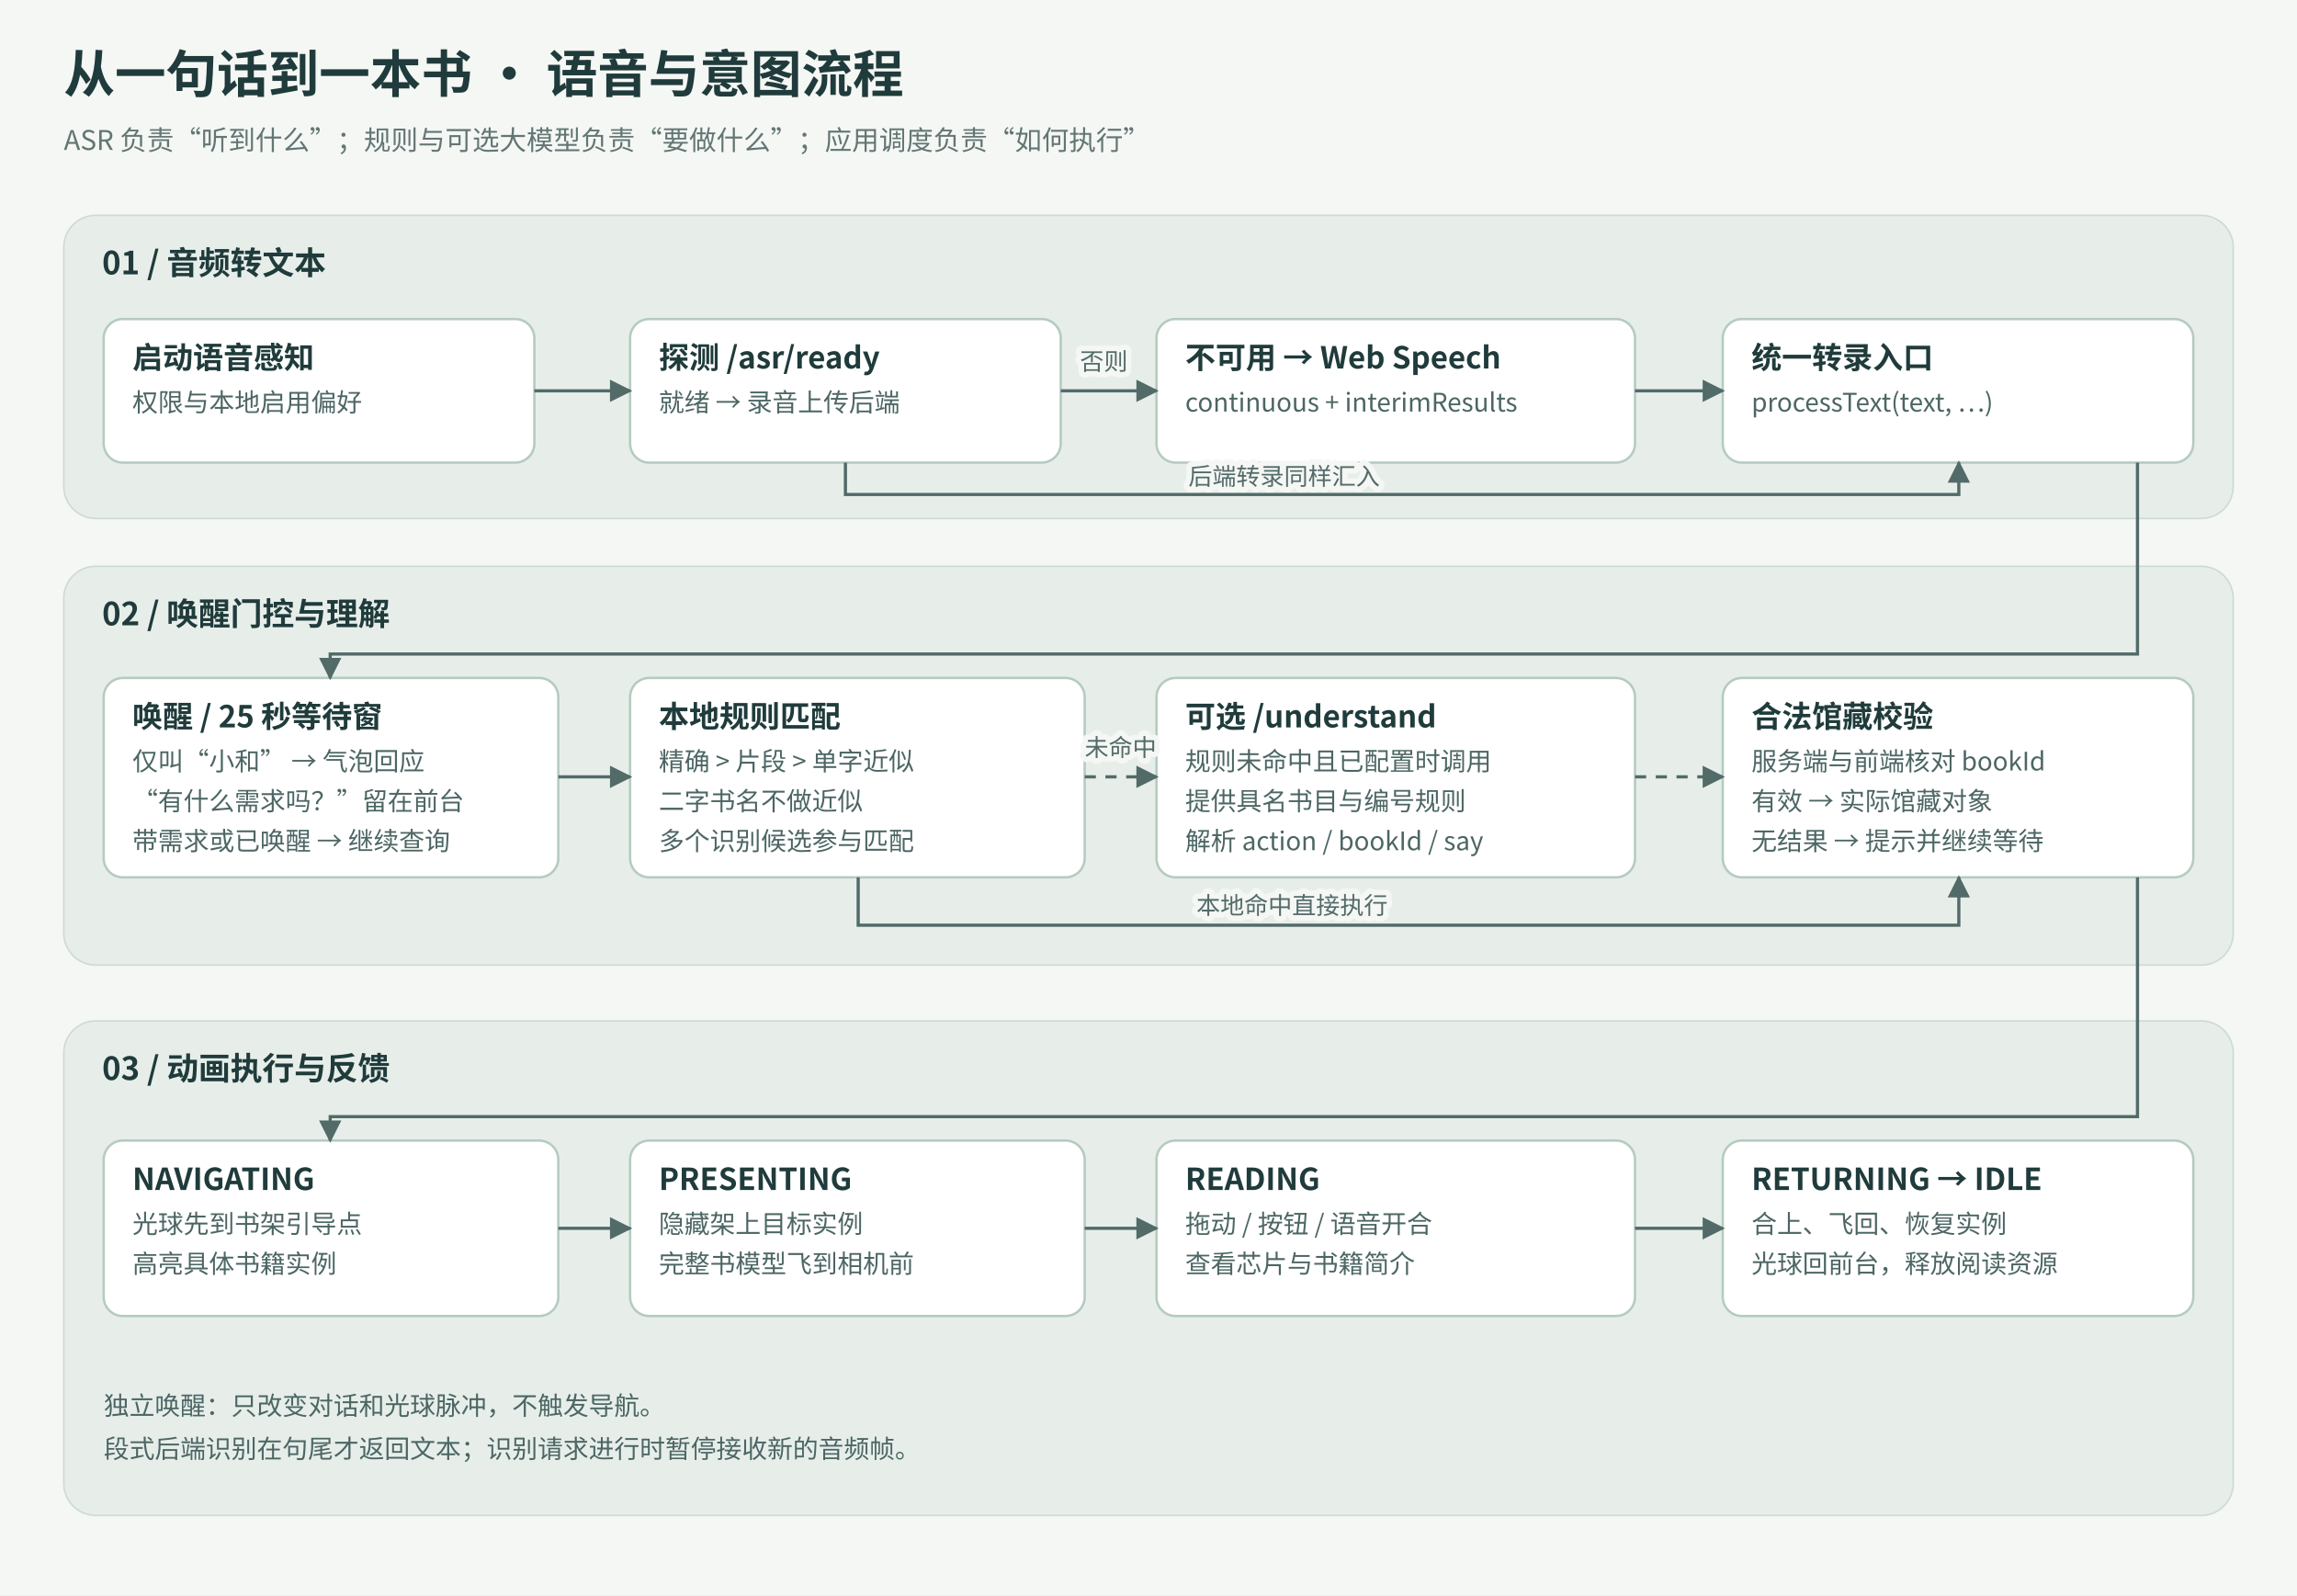
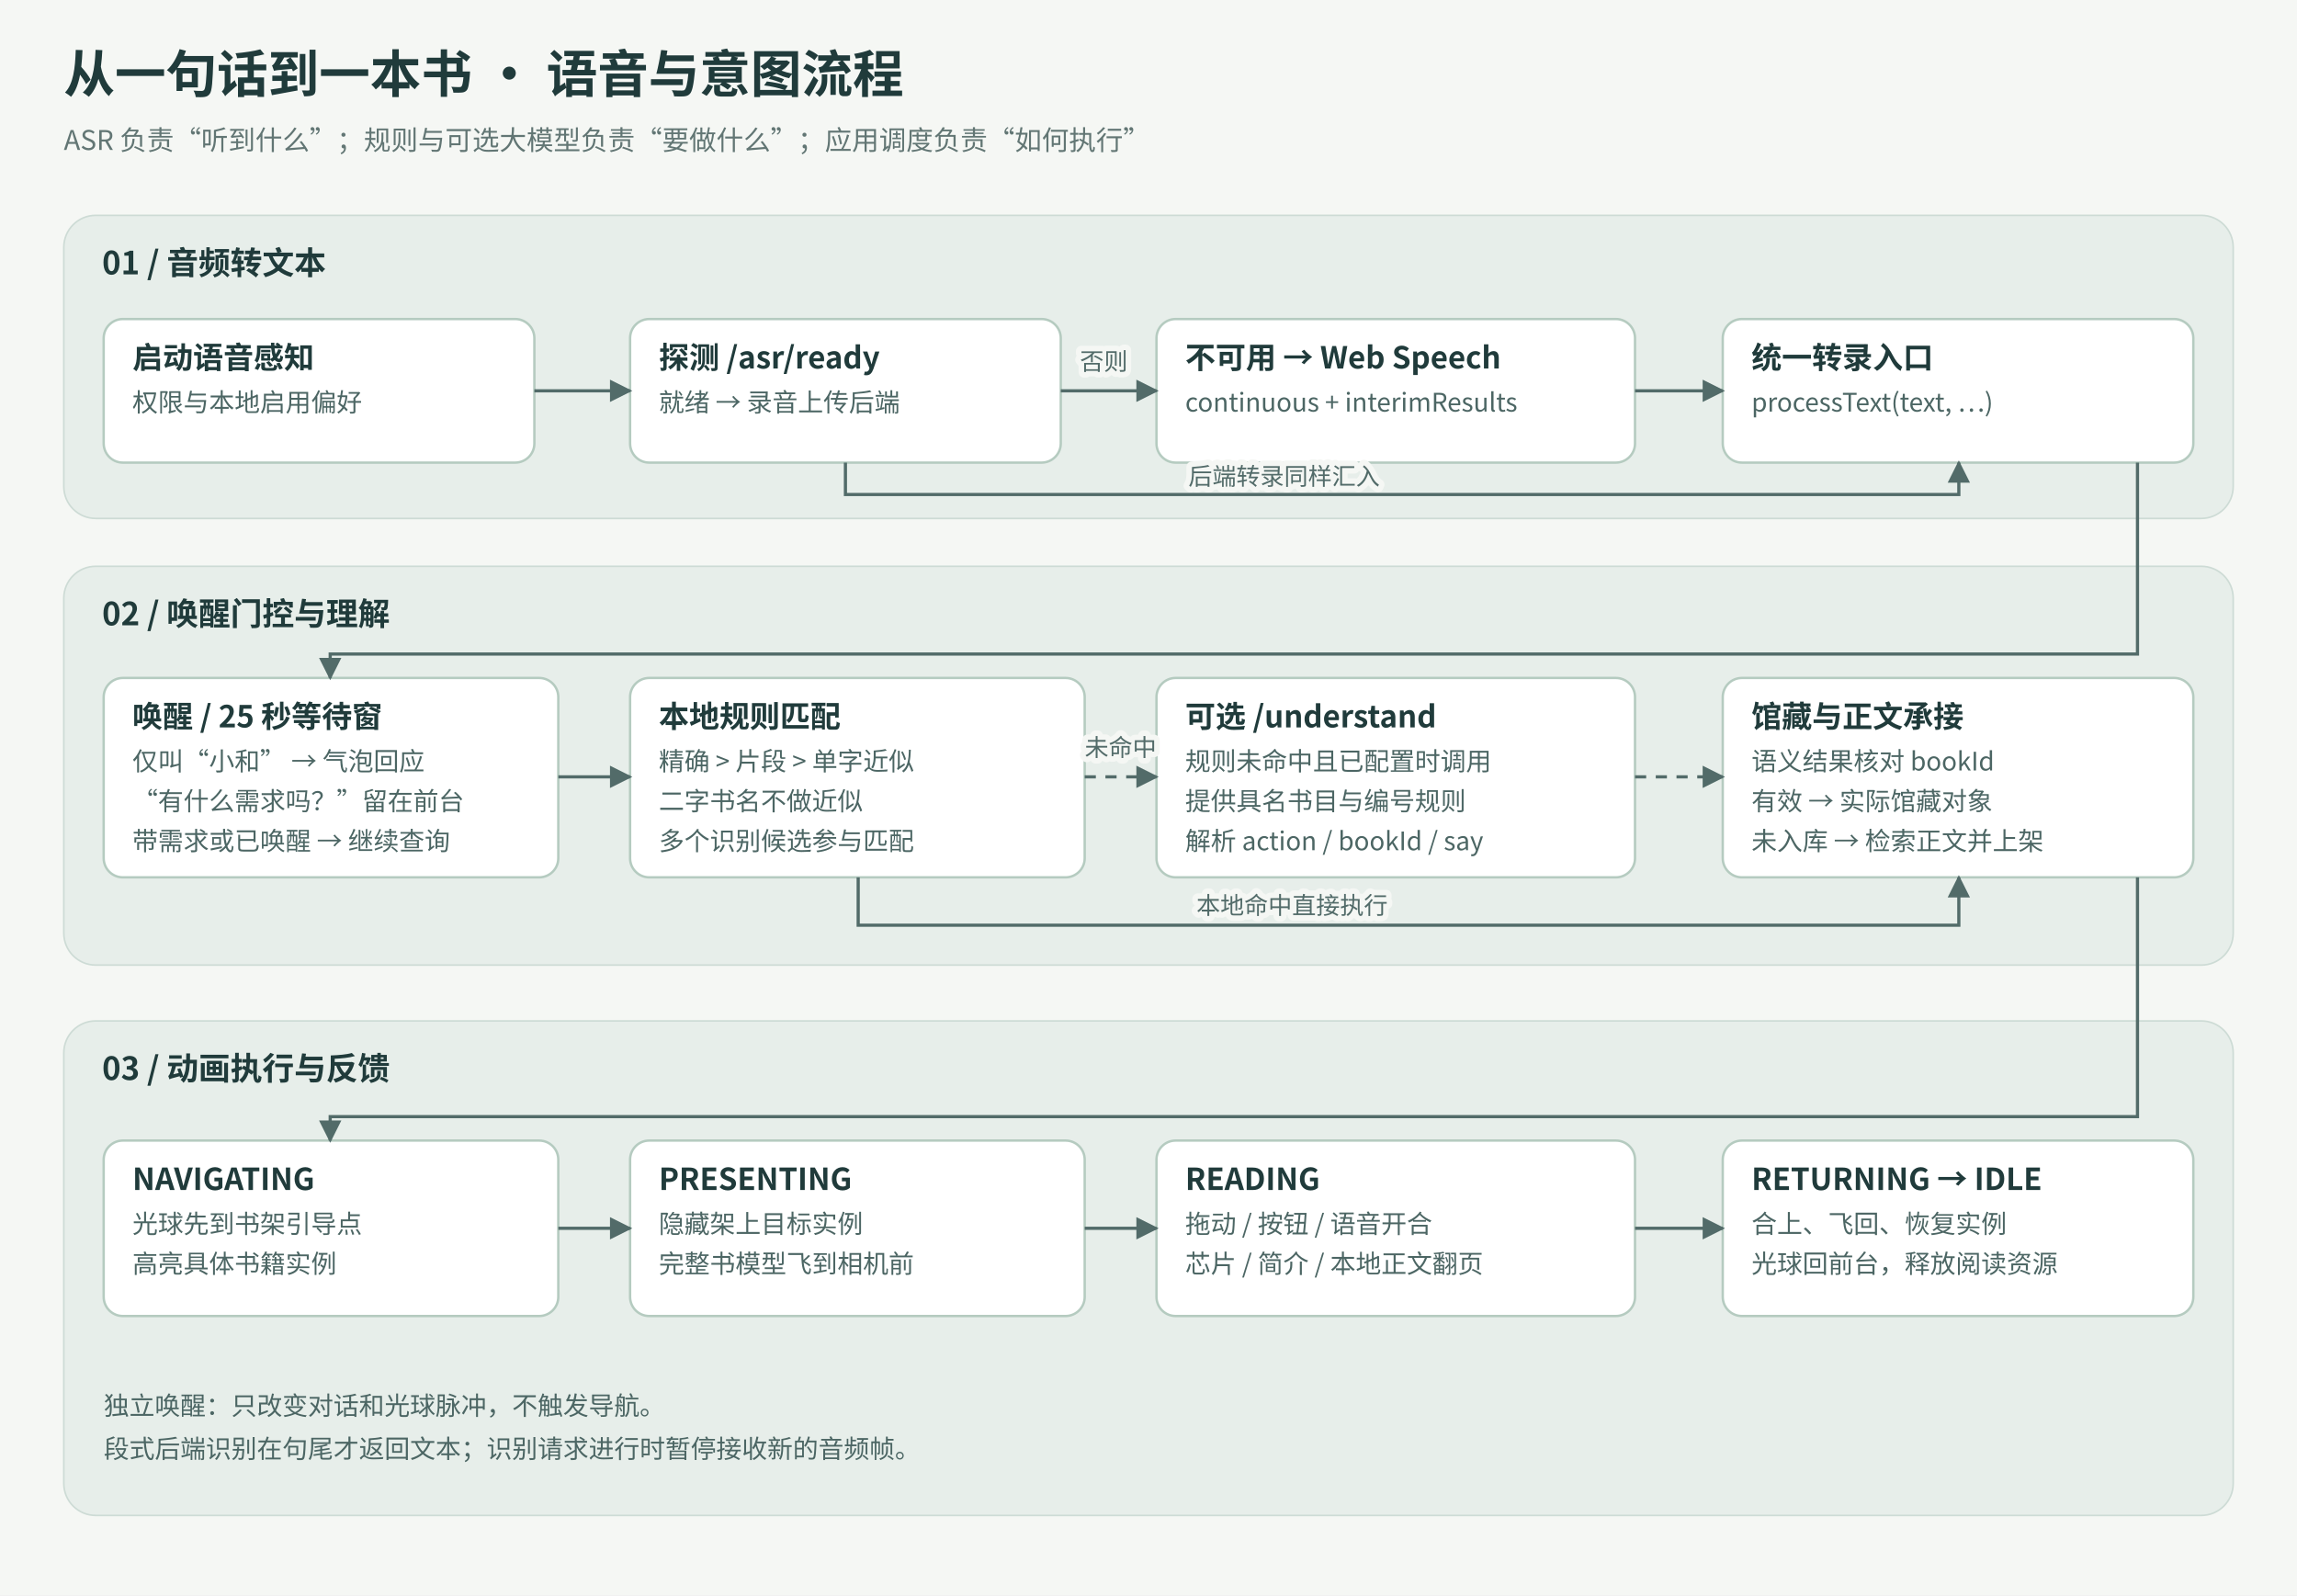
<svg xmlns="http://www.w3.org/2000/svg" width="1440" height="1000" viewBox="0 0 1440 1000" role="img" aria-labelledby="title desc">
  <defs>
    <marker id="arrow" viewBox="0 0 10 10" refX="9" refY="5" markerWidth="7" markerHeight="7" orient="auto-start-reverse">
      <path d="M0 0 L10 5 L0 10 Z" fill="#526b69" />
    </marker>
  </defs>
  <style>text{font-family:'Microsoft YaHei','Noto Sans CJK SC',Arial,sans-serif;fill:#203b3b}.title{font-size:32px;font-weight:700}.sub{font-size:17px;fill:#627674}.lane{font-size:20px;font-weight:700}.node{font-size:19px;font-weight:700}.body{font-size:16px;fill:#4c6664}.label{font-size:15px;fill:#526b69;paint-order:stroke;stroke:#f5f7f4;stroke-width:7px;stroke-linejoin:round}</style>
  <rect width="1440" height="1000" fill="#f5f7f4" />
  <text x="40" y="58" class="title">
    <tspan x="40" dy="0">从一句话到一本书 · 语音与意图流程</tspan>
  </text>
  <text x="40" y="94" class="sub">
    <tspan x="40" dy="0">ASR 负责“听到什么”；规则与可选大模型负责“要做什么”；应用调度负责“如何执行”</tspan>
  </text>
  <rect x="40" y="135" width="1360" height="190" rx="20" fill="#e7eeea" stroke="#cddbd5" />
  <text x="64" y="172" class="lane">
    <tspan x="64" dy="0">01 / 音频转文本</tspan>
  </text>
  <rect x="65" y="200" width="270" height="90" rx="12" fill="#fff" stroke="#b5cbc0" stroke-width="1.5" />
  <text x="83" y="231" class="node">
    <tspan x="83" dy="0">启动语音感知</tspan>
  </text>
  <text x="83" y="258" class="body">
    <tspan x="83" dy="0">权限与本地启用偏好</tspan>
  </text>
  <rect x="395" y="200" width="270" height="90" rx="12" fill="#fff" stroke="#b5cbc0" stroke-width="1.5" />
  <text x="413" y="231" class="node">
    <tspan x="413" dy="0">探测 /asr/ready</tspan>
  </text>
  <text x="413" y="258" class="body">
    <tspan x="413" dy="0">就绪 → 录音上传后端</tspan>
  </text>
  <rect x="725" y="200" width="300" height="90" rx="12" fill="#fff" stroke="#b5cbc0" stroke-width="1.5" />
  <text x="743" y="231" class="node">
    <tspan x="743" dy="0">不可用 → Web Speech</tspan>
  </text>
  <text x="743" y="258" class="body">
    <tspan x="743" dy="0">continuous + interimResults</tspan>
  </text>
  <rect x="1080" y="200" width="295" height="90" rx="12" fill="#fff" stroke="#b5cbc0" stroke-width="1.5" />
  <text x="1098" y="231" class="node">
    <tspan x="1098" dy="0">统一转录入口</tspan>
  </text>
  <text x="1098" y="258" class="body">
    <tspan x="1098" dy="0">processText(text, …)</tspan>
  </text>
  <polyline points="335,245 395,245" fill="none" stroke="#526b69" stroke-width="2" marker-end="url(#arrow)" />
  <polyline points="665,245 725,245" fill="none" stroke="#526b69" stroke-width="2" marker-end="url(#arrow)" />
  <text x="677" y="232" class="label">
    <tspan x="677" dy="0">否则</tspan>
  </text>
  <polyline points="1025,245 1080,245" fill="none" stroke="#526b69" stroke-width="2" marker-end="url(#arrow)" />
  <polyline points="530,290 530,310 1228,310 1228,290" fill="none" stroke="#526b69" stroke-width="2" marker-end="url(#arrow)" />
  <text x="745" y="304" class="label">
    <tspan x="745" dy="0">后端转录同样汇入</tspan>
  </text>
  <rect x="40" y="355" width="1360" height="250" rx="20" fill="#e7eeea" stroke="#cddbd5" />
  <text x="64" y="392" class="lane">
    <tspan x="64" dy="0">02 / 唤醒门控与理解</tspan>
  </text>
  <rect x="65" y="425" width="285" height="125" rx="12" fill="#fff" stroke="#b5cbc0" stroke-width="1.5" />
  <text x="83" y="456" class="node">
    <tspan x="83" dy="0">唤醒 / 25 秒等待窗</tspan>
  </text>
  <text x="83" y="483" class="body">
    <tspan x="83" dy="0">仅叫“小和” → 气泡回应</tspan>
    <tspan x="83" dy="25">“有什么需求吗？”留在前台</tspan>
    <tspan x="83" dy="25">带需求或已唤醒 → 继续查询</tspan>
  </text>
  <rect x="395" y="425" width="285" height="125" rx="12" fill="#fff" stroke="#b5cbc0" stroke-width="1.5" />
  <text x="413" y="456" class="node">
    <tspan x="413" dy="0">本地规则匹配</tspan>
  </text>
  <text x="413" y="483" class="body">
    <tspan x="413" dy="0">精确 &gt; 片段 &gt; 单字近似</tspan>
    <tspan x="413" dy="25">二字书名不做近似</tspan>
    <tspan x="413" dy="25">多个识别候选参与匹配</tspan>
  </text>
  <rect x="725" y="425" width="300" height="125" rx="12" fill="#fff" stroke="#b5cbc0" stroke-width="1.5" />
  <text x="743" y="456" class="node">
    <tspan x="743" dy="0">可选 /understand</tspan>
  </text>
  <text x="743" y="483" class="body">
    <tspan x="743" dy="0">规则未命中且已配置时调用</tspan>
    <tspan x="743" dy="25">提供具名书目与编号规则</tspan>
    <tspan x="743" dy="25">解析 action / bookId / say</tspan>
  </text>
  <rect x="1080" y="425" width="295" height="125" rx="12" fill="#fff" stroke="#b5cbc0" stroke-width="1.5" />
  <text x="1098" y="456" class="node">
-     <tspan x="1098" dy="0">合法馆藏校验</tspan>
+     <tspan x="1098" dy="0">馆藏与正文承接</tspan>
  </text>
  <text x="1098" y="483" class="body">
-     <tspan x="1098" dy="0">服务端与前端核对 bookId</tspan>
+     <tspan x="1098" dy="0">语义结果核对 bookId</tspan>
    <tspan x="1098" dy="25">有效 → 实际馆藏对象</tspan>
-     <tspan x="1098" dy="25">无结果 → 提示并继续等待</tspan>
+     <tspan x="1098" dy="25">未入库 → 检索正文并上架</tspan>
  </text>
  <polyline points="1340,290 1340,410 207,410 207,425" fill="none" stroke="#526b69" stroke-width="2" marker-end="url(#arrow)" />
  <polyline points="350,487 395,487" fill="none" stroke="#526b69" stroke-width="2" marker-end="url(#arrow)" />
  <polyline points="680,487 725,487" fill="none" stroke="#526b69" stroke-width="2" stroke-dasharray="7 6" marker-end="url(#arrow)" />
  <text x="680" y="474" class="label">
    <tspan x="680" dy="0">未命中</tspan>
  </text>
  <polyline points="1025,487 1080,487" fill="none" stroke="#526b69" stroke-width="2" stroke-dasharray="7 6" marker-end="url(#arrow)" />
  <polyline points="538,550 538,580 1228,580 1228,550" fill="none" stroke="#526b69" stroke-width="2" marker-end="url(#arrow)" />
  <text x="750" y="573" class="label">
    <tspan x="750" dy="0">本地命中直接执行</tspan>
  </text>
  <rect x="40" y="640" width="1360" height="310" rx="20" fill="#e7eeea" stroke="#cddbd5" />
  <text x="64" y="677" class="lane">
    <tspan x="64" dy="0">03 / 动画执行与反馈</tspan>
  </text>
  <rect x="65" y="715" width="285" height="110" rx="12" fill="#fff" stroke="#b5cbc0" stroke-width="1.5" />
  <text x="83" y="746" class="node">
    <tspan x="83" dy="0">NAVIGATING</tspan>
  </text>
  <text x="83" y="773" class="body">
    <tspan x="83" dy="0">光球先到书架引导点</tspan>
    <tspan x="83" dy="25">高亮具体书籍实例</tspan>
  </text>
  <rect x="395" y="715" width="285" height="110" rx="12" fill="#fff" stroke="#b5cbc0" stroke-width="1.5" />
  <text x="413" y="746" class="node">
    <tspan x="413" dy="0">PRESENTING</tspan>
  </text>
  <text x="413" y="773" class="body">
    <tspan x="413" dy="0">隐藏架上目标实例</tspan>
    <tspan x="413" dy="25">完整书模型飞到相机前</tspan>
  </text>
  <rect x="725" y="715" width="300" height="110" rx="12" fill="#fff" stroke="#b5cbc0" stroke-width="1.5" />
  <text x="743" y="746" class="node">
    <tspan x="743" dy="0">READING</tspan>
  </text>
  <text x="743" y="773" class="body">
    <tspan x="743" dy="0">拖动 / 按钮 / 语音开合</tspan>
-     <tspan x="743" dy="25">查看芯片与书籍简介</tspan>
+     <tspan x="743" dy="25">芯片 / 简介 / 本地正文翻页</tspan>
  </text>
  <rect x="1080" y="715" width="295" height="110" rx="12" fill="#fff" stroke="#b5cbc0" stroke-width="1.5" />
  <text x="1098" y="746" class="node">
    <tspan x="1098" dy="0">RETURNING → IDLE</tspan>
  </text>
  <text x="1098" y="773" class="body">
    <tspan x="1098" dy="0">合上、飞回、恢复实例</tspan>
    <tspan x="1098" dy="25">光球回前台，释放阅读资源</tspan>
  </text>
  <polyline points="1340,550 1340,700 207,700 207,715" fill="none" stroke="#526b69" stroke-width="2" marker-end="url(#arrow)" />
  <polyline points="350,770 395,770" fill="none" stroke="#526b69" stroke-width="2" marker-end="url(#arrow)" />
  <polyline points="680,770 725,770" fill="none" stroke="#526b69" stroke-width="2" marker-end="url(#arrow)" />
  <polyline points="1025,770 1080,770" fill="none" stroke="#526b69" stroke-width="2" marker-end="url(#arrow)" />
  <text x="65" y="887" class="body">
    <tspan x="65" dy="0">独立唤醒：只改变对话和光球脉冲，不触发导航。</tspan>
    <tspan x="65" dy="27">段式后端识别在句尾才返回文本；识别请求进行时暂停接收新的音频帧。</tspan>
  </text>
</svg>
